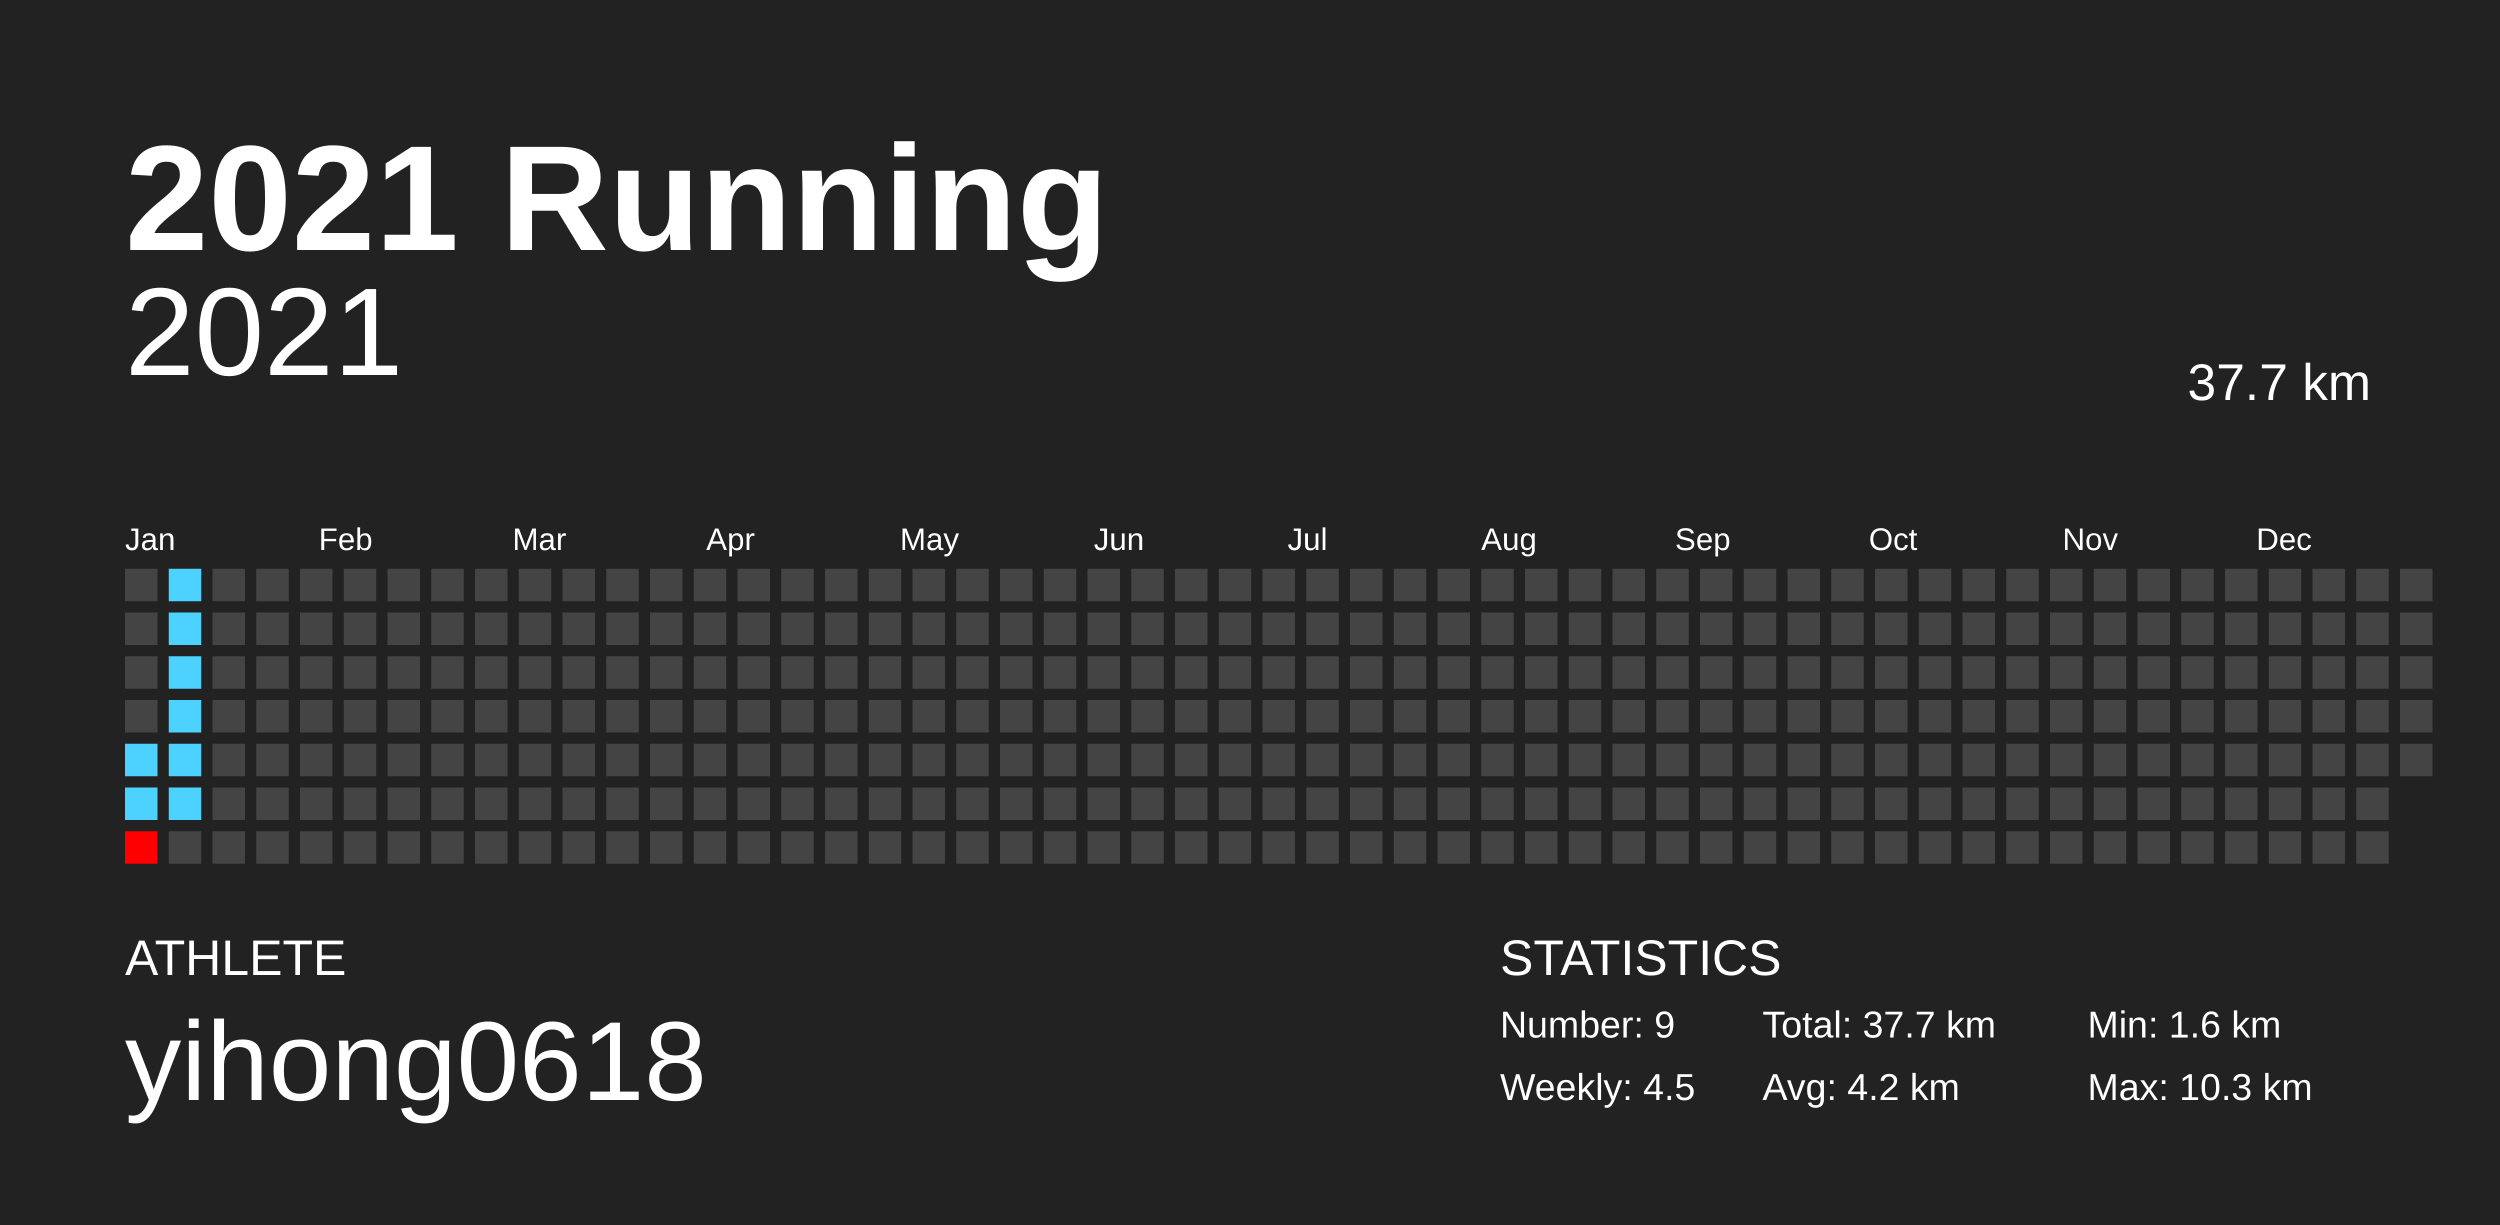
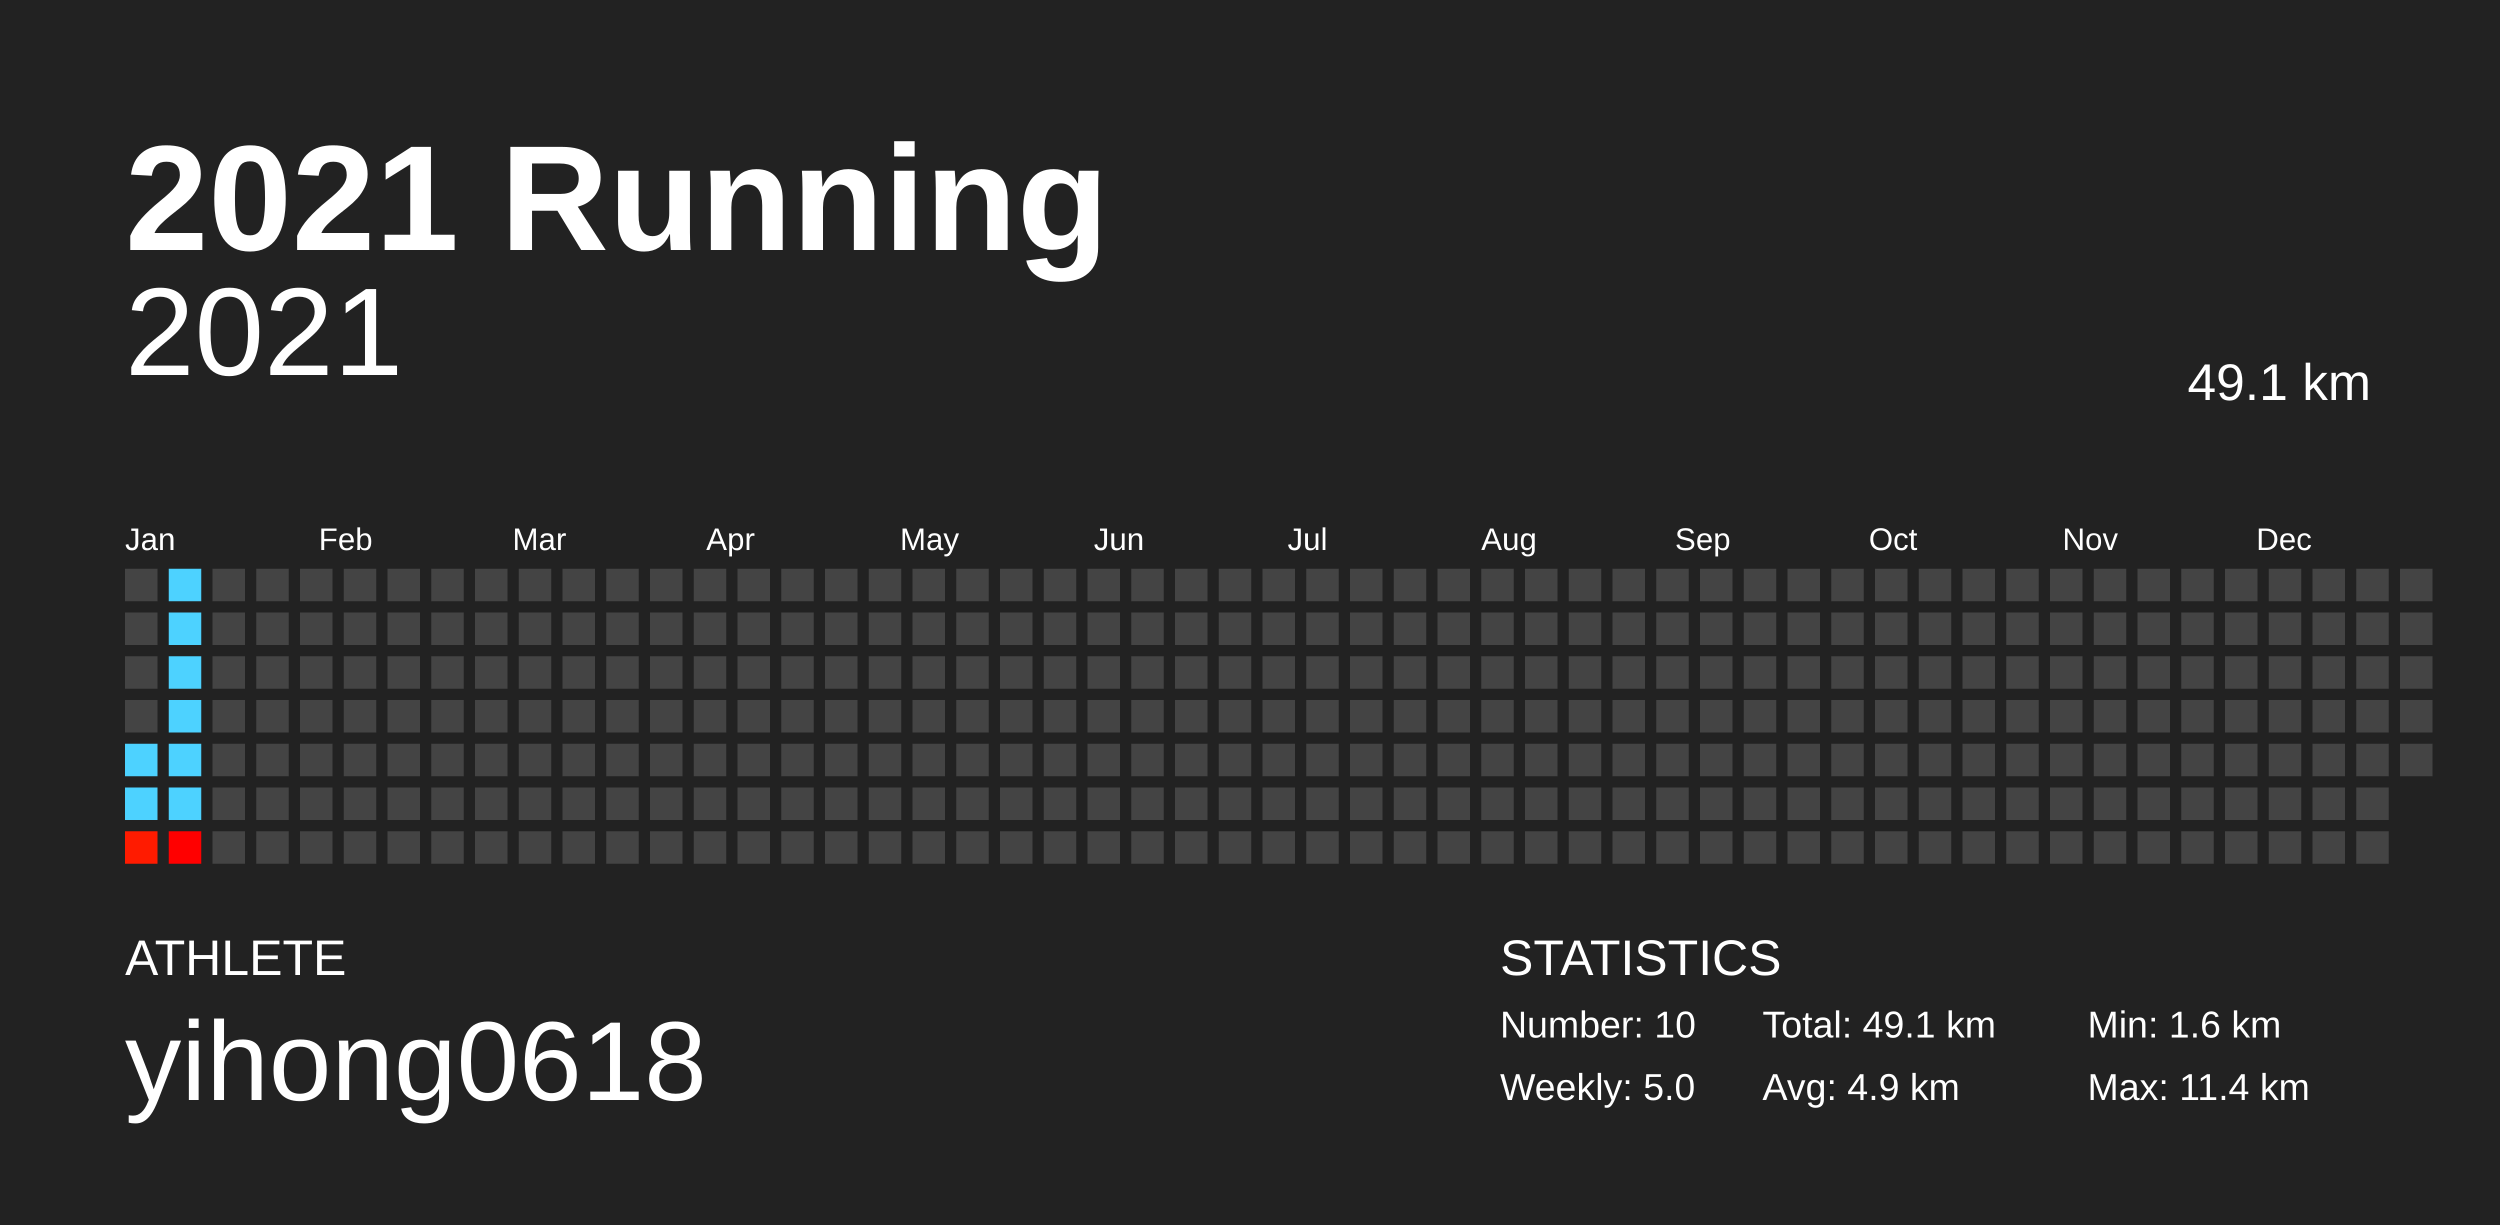
<svg xmlns="http://www.w3.org/2000/svg" baseProfile="full" height="98mm" version="1.1" viewBox="0,0,200,98" width="200mm">
  <defs />
  <rect fill="#222222" height="98" width="200" x="0" y="0" />
  <text fill="#FFFFFF" style="font-size:12px; font-family:Arial; font-weight:bold;" x="10" y="20">2021 Running</text>
  <text fill="#FFFFFF" style="font-size:4px; font-family:Arial" x="10" y="78">ATHLETE</text>
  <text fill="#FFFFFF" style="font-size:9px; font-family:Arial" x="10" y="88">yihong0618</text>
  <text fill="#FFFFFF" style="font-size:4px; font-family:Arial" x="120" y="78">STATISTICS</text>
-   <text fill="#FFFFFF" style="font-size:3px; font-family:Arial" x="120" y="83">Number: 9</text>
-   <text fill="#FFFFFF" style="font-size:3px; font-family:Arial" x="120" y="88">Weekly: 4.5</text>
-   <text fill="#FFFFFF" style="font-size:3px; font-family:Arial" x="141" y="83">Total: 37.7 km</text>
-   <text fill="#FFFFFF" style="font-size:3px; font-family:Arial" x="141" y="88">Avg: 4.2 km</text>
+   <text fill="#FFFFFF" style="font-size:3px; font-family:Arial" x="120" y="83">Number: 10</text>
+   <text fill="#FFFFFF" style="font-size:3px; font-family:Arial" x="120" y="88">Weekly: 5.0</text>
+   <text fill="#FFFFFF" style="font-size:3px; font-family:Arial" x="141" y="83">Total: 49.1 km</text>
+   <text fill="#FFFFFF" style="font-size:3px; font-family:Arial" x="141" y="88">Avg: 4.9 km</text>
  <text fill="#FFFFFF" style="font-size:3px; font-family:Arial" x="167" y="83">Min: 1.6 km</text>
-   <text fill="#FFFFFF" style="font-size:3px; font-family:Arial" x="167" y="88">Max: 10.3 km</text>
+   <text fill="#FFFFFF" style="font-size:3px; font-family:Arial" x="167" y="88">Max: 11.4 km</text>
  <text alignment-baseline="hanging" fill="#FFFFFF" style="font-size:10.0px; font-family:Arial;" x="10" y="30">2021</text>
-   <text alignment-baseline="hanging" fill="#FFFFFF" style="font-size:4.125px; font-family:Arial;" x="175" y="32">37.7 km</text>
+   <text alignment-baseline="hanging" fill="#FFFFFF" style="font-size:4.125px; font-family:Arial;" x="175" y="32">49.1 km</text>
  <text fill="#FFFFFF" style="font-size:2.5px; font-family:Arial" x="10.0" y="44">Jan</text>
  <text fill="#FFFFFF" style="font-size:2.5px; font-family:Arial" x="25.5" y="44">Feb</text>
  <text fill="#FFFFFF" style="font-size:2.5px; font-family:Arial" x="41.0" y="44">Mar</text>
  <text fill="#FFFFFF" style="font-size:2.5px; font-family:Arial" x="56.5" y="44">Apr</text>
  <text fill="#FFFFFF" style="font-size:2.5px; font-family:Arial" x="72.0" y="44">May</text>
  <text fill="#FFFFFF" style="font-size:2.5px; font-family:Arial" x="87.5" y="44">Jun</text>
  <text fill="#FFFFFF" style="font-size:2.5px; font-family:Arial" x="103.0" y="44">Jul</text>
  <text fill="#FFFFFF" style="font-size:2.5px; font-family:Arial" x="118.5" y="44">Aug</text>
  <text fill="#FFFFFF" style="font-size:2.5px; font-family:Arial" x="134.0" y="44">Sep</text>
  <text fill="#FFFFFF" style="font-size:2.5px; font-family:Arial" x="149.5" y="44">Oct</text>
  <text fill="#FFFFFF" style="font-size:2.5px; font-family:Arial" x="165.0" y="44">Nov</text>
  <text fill="#FFFFFF" style="font-size:2.5px; font-family:Arial" x="180.5" y="44">Dec</text>
  <rect fill="#444444" height="2.6" width="2.6" x="10.0" y="45.5" />
  <rect fill="#444444" height="2.6" width="2.6" x="10.0" y="49.0" />
  <rect fill="#444444" height="2.6" width="2.6" x="10.0" y="52.5" />
  <rect fill="#444444" height="2.6" width="2.6" x="10.0" y="56.0" />
  <rect fill="#4dd2ff" height="2.6" width="2.6" x="10.0" y="59.5" />
  <rect fill="#4dd2ff" height="2.6" width="2.6" x="10.0" y="63.0" />
-   <rect fill="#ff0000" height="2.6" width="2.6" x="10.0" y="66.5" />
+   <rect fill="#ff1b00" height="2.6" width="2.6" x="10.0" y="66.5" />
  <rect fill="#4dd2ff" height="2.6" width="2.6" x="13.5" y="45.5" />
  <rect fill="#4dd2ff" height="2.6" width="2.6" x="13.5" y="49.0" />
  <rect fill="#4dd2ff" height="2.6" width="2.6" x="13.5" y="52.5" />
  <rect fill="#4dd2ff" height="2.6" width="2.6" x="13.5" y="56.0" />
  <rect fill="#4dd2ff" height="2.6" width="2.6" x="13.5" y="59.5" />
  <rect fill="#4dd2ff" height="2.6" width="2.6" x="13.5" y="63.0" />
-   <rect fill="#444444" height="2.6" width="2.6" x="13.5" y="66.5" />
+   <rect fill="#ff0000" height="2.6" width="2.6" x="13.5" y="66.5" />
  <rect fill="#444444" height="2.6" width="2.6" x="17.0" y="45.5" />
  <rect fill="#444444" height="2.6" width="2.6" x="17.0" y="49.0" />
  <rect fill="#444444" height="2.6" width="2.6" x="17.0" y="52.5" />
  <rect fill="#444444" height="2.6" width="2.6" x="17.0" y="56.0" />
  <rect fill="#444444" height="2.6" width="2.6" x="17.0" y="59.5" />
  <rect fill="#444444" height="2.6" width="2.6" x="17.0" y="63.0" />
  <rect fill="#444444" height="2.6" width="2.6" x="17.0" y="66.5" />
  <rect fill="#444444" height="2.6" width="2.6" x="20.5" y="45.5" />
  <rect fill="#444444" height="2.6" width="2.6" x="20.5" y="49.0" />
  <rect fill="#444444" height="2.6" width="2.6" x="20.5" y="52.5" />
  <rect fill="#444444" height="2.6" width="2.6" x="20.5" y="56.0" />
  <rect fill="#444444" height="2.6" width="2.6" x="20.5" y="59.5" />
  <rect fill="#444444" height="2.6" width="2.6" x="20.5" y="63.0" />
  <rect fill="#444444" height="2.6" width="2.6" x="20.5" y="66.5" />
  <rect fill="#444444" height="2.6" width="2.6" x="24.0" y="45.5" />
  <rect fill="#444444" height="2.6" width="2.6" x="24.0" y="49.0" />
  <rect fill="#444444" height="2.6" width="2.6" x="24.0" y="52.5" />
  <rect fill="#444444" height="2.6" width="2.6" x="24.0" y="56.0" />
  <rect fill="#444444" height="2.6" width="2.6" x="24.0" y="59.5" />
  <rect fill="#444444" height="2.6" width="2.6" x="24.0" y="63.0" />
  <rect fill="#444444" height="2.6" width="2.6" x="24.0" y="66.5" />
  <rect fill="#444444" height="2.6" width="2.6" x="27.5" y="45.5" />
  <rect fill="#444444" height="2.6" width="2.6" x="27.5" y="49.0" />
  <rect fill="#444444" height="2.6" width="2.6" x="27.5" y="52.5" />
  <rect fill="#444444" height="2.6" width="2.6" x="27.5" y="56.0" />
  <rect fill="#444444" height="2.6" width="2.6" x="27.5" y="59.5" />
  <rect fill="#444444" height="2.6" width="2.6" x="27.5" y="63.0" />
  <rect fill="#444444" height="2.6" width="2.6" x="27.5" y="66.5" />
  <rect fill="#444444" height="2.6" width="2.6" x="31.0" y="45.5" />
  <rect fill="#444444" height="2.6" width="2.6" x="31.0" y="49.0" />
  <rect fill="#444444" height="2.6" width="2.6" x="31.0" y="52.5" />
  <rect fill="#444444" height="2.6" width="2.6" x="31.0" y="56.0" />
  <rect fill="#444444" height="2.6" width="2.6" x="31.0" y="59.5" />
  <rect fill="#444444" height="2.6" width="2.6" x="31.0" y="63.0" />
  <rect fill="#444444" height="2.6" width="2.6" x="31.0" y="66.5" />
  <rect fill="#444444" height="2.6" width="2.6" x="34.5" y="45.5" />
  <rect fill="#444444" height="2.6" width="2.6" x="34.5" y="49.0" />
  <rect fill="#444444" height="2.6" width="2.6" x="34.5" y="52.5" />
  <rect fill="#444444" height="2.6" width="2.6" x="34.5" y="56.0" />
  <rect fill="#444444" height="2.6" width="2.6" x="34.5" y="59.5" />
  <rect fill="#444444" height="2.6" width="2.6" x="34.5" y="63.0" />
  <rect fill="#444444" height="2.6" width="2.6" x="34.5" y="66.5" />
  <rect fill="#444444" height="2.6" width="2.6" x="38.0" y="45.5" />
  <rect fill="#444444" height="2.6" width="2.6" x="38.0" y="49.0" />
  <rect fill="#444444" height="2.6" width="2.6" x="38.0" y="52.5" />
  <rect fill="#444444" height="2.6" width="2.6" x="38.0" y="56.0" />
  <rect fill="#444444" height="2.6" width="2.6" x="38.0" y="59.5" />
  <rect fill="#444444" height="2.6" width="2.6" x="38.0" y="63.0" />
  <rect fill="#444444" height="2.6" width="2.6" x="38.0" y="66.5" />
  <rect fill="#444444" height="2.6" width="2.6" x="41.5" y="45.5" />
  <rect fill="#444444" height="2.6" width="2.6" x="41.5" y="49.0" />
  <rect fill="#444444" height="2.6" width="2.6" x="41.5" y="52.5" />
  <rect fill="#444444" height="2.6" width="2.6" x="41.5" y="56.0" />
  <rect fill="#444444" height="2.6" width="2.6" x="41.5" y="59.5" />
  <rect fill="#444444" height="2.6" width="2.6" x="41.5" y="63.0" />
  <rect fill="#444444" height="2.6" width="2.6" x="41.5" y="66.5" />
  <rect fill="#444444" height="2.6" width="2.6" x="45.0" y="45.5" />
  <rect fill="#444444" height="2.6" width="2.6" x="45.0" y="49.0" />
  <rect fill="#444444" height="2.6" width="2.6" x="45.0" y="52.5" />
  <rect fill="#444444" height="2.6" width="2.6" x="45.0" y="56.0" />
  <rect fill="#444444" height="2.6" width="2.6" x="45.0" y="59.5" />
  <rect fill="#444444" height="2.6" width="2.6" x="45.0" y="63.0" />
  <rect fill="#444444" height="2.6" width="2.6" x="45.0" y="66.5" />
  <rect fill="#444444" height="2.6" width="2.6" x="48.5" y="45.5" />
  <rect fill="#444444" height="2.6" width="2.6" x="48.5" y="49.0" />
  <rect fill="#444444" height="2.6" width="2.6" x="48.5" y="52.5" />
  <rect fill="#444444" height="2.6" width="2.6" x="48.5" y="56.0" />
  <rect fill="#444444" height="2.6" width="2.6" x="48.5" y="59.5" />
  <rect fill="#444444" height="2.6" width="2.6" x="48.5" y="63.0" />
  <rect fill="#444444" height="2.6" width="2.6" x="48.5" y="66.5" />
  <rect fill="#444444" height="2.6" width="2.6" x="52.0" y="45.5" />
  <rect fill="#444444" height="2.6" width="2.6" x="52.0" y="49.0" />
  <rect fill="#444444" height="2.6" width="2.6" x="52.0" y="52.5" />
  <rect fill="#444444" height="2.6" width="2.6" x="52.0" y="56.0" />
  <rect fill="#444444" height="2.6" width="2.6" x="52.0" y="59.5" />
  <rect fill="#444444" height="2.6" width="2.6" x="52.0" y="63.0" />
  <rect fill="#444444" height="2.6" width="2.6" x="52.0" y="66.5" />
  <rect fill="#444444" height="2.6" width="2.6" x="55.5" y="45.5" />
  <rect fill="#444444" height="2.6" width="2.6" x="55.5" y="49.0" />
  <rect fill="#444444" height="2.6" width="2.6" x="55.5" y="52.5" />
  <rect fill="#444444" height="2.6" width="2.6" x="55.5" y="56.0" />
  <rect fill="#444444" height="2.6" width="2.6" x="55.5" y="59.5" />
  <rect fill="#444444" height="2.6" width="2.6" x="55.5" y="63.0" />
  <rect fill="#444444" height="2.6" width="2.6" x="55.5" y="66.5" />
  <rect fill="#444444" height="2.6" width="2.6" x="59.0" y="45.5" />
  <rect fill="#444444" height="2.6" width="2.6" x="59.0" y="49.0" />
  <rect fill="#444444" height="2.6" width="2.6" x="59.0" y="52.5" />
  <rect fill="#444444" height="2.6" width="2.6" x="59.0" y="56.0" />
  <rect fill="#444444" height="2.6" width="2.6" x="59.0" y="59.5" />
  <rect fill="#444444" height="2.6" width="2.6" x="59.0" y="63.0" />
  <rect fill="#444444" height="2.6" width="2.6" x="59.0" y="66.5" />
  <rect fill="#444444" height="2.6" width="2.6" x="62.5" y="45.5" />
  <rect fill="#444444" height="2.6" width="2.6" x="62.5" y="49.0" />
  <rect fill="#444444" height="2.6" width="2.6" x="62.5" y="52.5" />
  <rect fill="#444444" height="2.6" width="2.6" x="62.5" y="56.0" />
  <rect fill="#444444" height="2.6" width="2.6" x="62.5" y="59.5" />
  <rect fill="#444444" height="2.6" width="2.6" x="62.5" y="63.0" />
  <rect fill="#444444" height="2.6" width="2.6" x="62.5" y="66.5" />
  <rect fill="#444444" height="2.6" width="2.6" x="66.0" y="45.5" />
  <rect fill="#444444" height="2.6" width="2.6" x="66.0" y="49.0" />
  <rect fill="#444444" height="2.6" width="2.6" x="66.0" y="52.5" />
  <rect fill="#444444" height="2.6" width="2.6" x="66.0" y="56.0" />
  <rect fill="#444444" height="2.6" width="2.6" x="66.0" y="59.5" />
  <rect fill="#444444" height="2.6" width="2.6" x="66.0" y="63.0" />
  <rect fill="#444444" height="2.6" width="2.6" x="66.0" y="66.5" />
  <rect fill="#444444" height="2.6" width="2.6" x="69.5" y="45.5" />
  <rect fill="#444444" height="2.6" width="2.6" x="69.5" y="49.0" />
  <rect fill="#444444" height="2.6" width="2.6" x="69.5" y="52.5" />
  <rect fill="#444444" height="2.6" width="2.6" x="69.5" y="56.0" />
  <rect fill="#444444" height="2.6" width="2.6" x="69.5" y="59.5" />
  <rect fill="#444444" height="2.6" width="2.6" x="69.5" y="63.0" />
  <rect fill="#444444" height="2.6" width="2.6" x="69.5" y="66.5" />
  <rect fill="#444444" height="2.6" width="2.6" x="73.0" y="45.5" />
  <rect fill="#444444" height="2.6" width="2.6" x="73.0" y="49.0" />
  <rect fill="#444444" height="2.6" width="2.6" x="73.0" y="52.5" />
  <rect fill="#444444" height="2.6" width="2.6" x="73.0" y="56.0" />
  <rect fill="#444444" height="2.6" width="2.6" x="73.0" y="59.5" />
  <rect fill="#444444" height="2.6" width="2.6" x="73.0" y="63.0" />
  <rect fill="#444444" height="2.6" width="2.6" x="73.0" y="66.5" />
  <rect fill="#444444" height="2.6" width="2.6" x="76.5" y="45.5" />
  <rect fill="#444444" height="2.6" width="2.6" x="76.5" y="49.0" />
  <rect fill="#444444" height="2.6" width="2.6" x="76.5" y="52.5" />
  <rect fill="#444444" height="2.6" width="2.6" x="76.5" y="56.0" />
  <rect fill="#444444" height="2.6" width="2.6" x="76.5" y="59.5" />
  <rect fill="#444444" height="2.6" width="2.6" x="76.5" y="63.0" />
  <rect fill="#444444" height="2.6" width="2.6" x="76.5" y="66.5" />
  <rect fill="#444444" height="2.6" width="2.6" x="80.0" y="45.5" />
  <rect fill="#444444" height="2.6" width="2.6" x="80.0" y="49.0" />
  <rect fill="#444444" height="2.6" width="2.6" x="80.0" y="52.5" />
  <rect fill="#444444" height="2.6" width="2.6" x="80.0" y="56.0" />
  <rect fill="#444444" height="2.6" width="2.6" x="80.0" y="59.5" />
  <rect fill="#444444" height="2.6" width="2.6" x="80.0" y="63.0" />
  <rect fill="#444444" height="2.6" width="2.6" x="80.0" y="66.5" />
  <rect fill="#444444" height="2.6" width="2.6" x="83.5" y="45.5" />
  <rect fill="#444444" height="2.6" width="2.6" x="83.5" y="49.0" />
  <rect fill="#444444" height="2.6" width="2.6" x="83.5" y="52.5" />
  <rect fill="#444444" height="2.6" width="2.6" x="83.5" y="56.0" />
  <rect fill="#444444" height="2.6" width="2.6" x="83.5" y="59.5" />
  <rect fill="#444444" height="2.6" width="2.6" x="83.5" y="63.0" />
  <rect fill="#444444" height="2.6" width="2.6" x="83.5" y="66.5" />
  <rect fill="#444444" height="2.6" width="2.6" x="87.0" y="45.5" />
  <rect fill="#444444" height="2.6" width="2.6" x="87.0" y="49.0" />
  <rect fill="#444444" height="2.6" width="2.6" x="87.0" y="52.5" />
  <rect fill="#444444" height="2.6" width="2.6" x="87.0" y="56.0" />
  <rect fill="#444444" height="2.6" width="2.6" x="87.0" y="59.5" />
  <rect fill="#444444" height="2.6" width="2.6" x="87.0" y="63.0" />
  <rect fill="#444444" height="2.6" width="2.6" x="87.0" y="66.5" />
  <rect fill="#444444" height="2.6" width="2.6" x="90.5" y="45.5" />
  <rect fill="#444444" height="2.6" width="2.6" x="90.5" y="49.0" />
  <rect fill="#444444" height="2.6" width="2.6" x="90.5" y="52.5" />
  <rect fill="#444444" height="2.6" width="2.6" x="90.5" y="56.0" />
  <rect fill="#444444" height="2.6" width="2.6" x="90.5" y="59.5" />
  <rect fill="#444444" height="2.6" width="2.6" x="90.5" y="63.0" />
  <rect fill="#444444" height="2.6" width="2.6" x="90.5" y="66.5" />
  <rect fill="#444444" height="2.6" width="2.6" x="94.0" y="45.5" />
  <rect fill="#444444" height="2.6" width="2.6" x="94.0" y="49.0" />
  <rect fill="#444444" height="2.6" width="2.6" x="94.0" y="52.5" />
  <rect fill="#444444" height="2.6" width="2.6" x="94.0" y="56.0" />
  <rect fill="#444444" height="2.6" width="2.6" x="94.0" y="59.5" />
  <rect fill="#444444" height="2.6" width="2.6" x="94.0" y="63.0" />
  <rect fill="#444444" height="2.6" width="2.6" x="94.0" y="66.5" />
  <rect fill="#444444" height="2.6" width="2.6" x="97.5" y="45.5" />
  <rect fill="#444444" height="2.6" width="2.6" x="97.5" y="49.0" />
  <rect fill="#444444" height="2.6" width="2.6" x="97.5" y="52.5" />
  <rect fill="#444444" height="2.6" width="2.6" x="97.5" y="56.0" />
  <rect fill="#444444" height="2.6" width="2.6" x="97.5" y="59.5" />
  <rect fill="#444444" height="2.6" width="2.6" x="97.5" y="63.0" />
  <rect fill="#444444" height="2.6" width="2.6" x="97.5" y="66.5" />
  <rect fill="#444444" height="2.6" width="2.6" x="101.0" y="45.5" />
  <rect fill="#444444" height="2.6" width="2.6" x="101.0" y="49.0" />
  <rect fill="#444444" height="2.6" width="2.6" x="101.0" y="52.5" />
  <rect fill="#444444" height="2.6" width="2.6" x="101.0" y="56.0" />
  <rect fill="#444444" height="2.6" width="2.6" x="101.0" y="59.5" />
  <rect fill="#444444" height="2.6" width="2.6" x="101.0" y="63.0" />
  <rect fill="#444444" height="2.6" width="2.6" x="101.0" y="66.5" />
  <rect fill="#444444" height="2.6" width="2.6" x="104.5" y="45.5" />
  <rect fill="#444444" height="2.6" width="2.6" x="104.5" y="49.0" />
  <rect fill="#444444" height="2.6" width="2.6" x="104.5" y="52.5" />
  <rect fill="#444444" height="2.6" width="2.6" x="104.5" y="56.0" />
  <rect fill="#444444" height="2.6" width="2.6" x="104.5" y="59.5" />
  <rect fill="#444444" height="2.6" width="2.6" x="104.5" y="63.0" />
  <rect fill="#444444" height="2.6" width="2.6" x="104.5" y="66.5" />
  <rect fill="#444444" height="2.6" width="2.6" x="108.0" y="45.5" />
  <rect fill="#444444" height="2.6" width="2.6" x="108.0" y="49.0" />
  <rect fill="#444444" height="2.6" width="2.6" x="108.0" y="52.5" />
  <rect fill="#444444" height="2.6" width="2.6" x="108.0" y="56.0" />
  <rect fill="#444444" height="2.6" width="2.6" x="108.0" y="59.5" />
  <rect fill="#444444" height="2.6" width="2.6" x="108.0" y="63.0" />
  <rect fill="#444444" height="2.6" width="2.6" x="108.0" y="66.5" />
  <rect fill="#444444" height="2.6" width="2.6" x="111.5" y="45.5" />
  <rect fill="#444444" height="2.6" width="2.6" x="111.5" y="49.0" />
  <rect fill="#444444" height="2.6" width="2.6" x="111.5" y="52.5" />
  <rect fill="#444444" height="2.6" width="2.6" x="111.5" y="56.0" />
  <rect fill="#444444" height="2.6" width="2.6" x="111.5" y="59.5" />
  <rect fill="#444444" height="2.6" width="2.6" x="111.5" y="63.0" />
  <rect fill="#444444" height="2.6" width="2.6" x="111.5" y="66.5" />
  <rect fill="#444444" height="2.6" width="2.6" x="115.0" y="45.5" />
  <rect fill="#444444" height="2.6" width="2.6" x="115.0" y="49.0" />
  <rect fill="#444444" height="2.6" width="2.6" x="115.0" y="52.5" />
  <rect fill="#444444" height="2.6" width="2.6" x="115.0" y="56.0" />
  <rect fill="#444444" height="2.6" width="2.6" x="115.0" y="59.5" />
  <rect fill="#444444" height="2.6" width="2.6" x="115.0" y="63.0" />
  <rect fill="#444444" height="2.6" width="2.6" x="115.0" y="66.5" />
  <rect fill="#444444" height="2.6" width="2.6" x="118.5" y="45.5" />
  <rect fill="#444444" height="2.6" width="2.6" x="118.5" y="49.0" />
  <rect fill="#444444" height="2.6" width="2.6" x="118.5" y="52.5" />
  <rect fill="#444444" height="2.6" width="2.6" x="118.5" y="56.0" />
  <rect fill="#444444" height="2.6" width="2.6" x="118.5" y="59.5" />
  <rect fill="#444444" height="2.6" width="2.6" x="118.5" y="63.0" />
  <rect fill="#444444" height="2.6" width="2.6" x="118.5" y="66.5" />
  <rect fill="#444444" height="2.6" width="2.6" x="122.0" y="45.5" />
  <rect fill="#444444" height="2.6" width="2.6" x="122.0" y="49.0" />
  <rect fill="#444444" height="2.6" width="2.6" x="122.0" y="52.5" />
  <rect fill="#444444" height="2.6" width="2.6" x="122.0" y="56.0" />
  <rect fill="#444444" height="2.6" width="2.6" x="122.0" y="59.5" />
  <rect fill="#444444" height="2.6" width="2.6" x="122.0" y="63.0" />
  <rect fill="#444444" height="2.6" width="2.6" x="122.0" y="66.5" />
  <rect fill="#444444" height="2.6" width="2.6" x="125.5" y="45.5" />
  <rect fill="#444444" height="2.6" width="2.6" x="125.5" y="49.0" />
  <rect fill="#444444" height="2.6" width="2.6" x="125.5" y="52.5" />
  <rect fill="#444444" height="2.6" width="2.6" x="125.5" y="56.0" />
  <rect fill="#444444" height="2.6" width="2.6" x="125.5" y="59.5" />
  <rect fill="#444444" height="2.6" width="2.6" x="125.5" y="63.0" />
  <rect fill="#444444" height="2.6" width="2.6" x="125.5" y="66.5" />
  <rect fill="#444444" height="2.6" width="2.6" x="129.0" y="45.5" />
  <rect fill="#444444" height="2.6" width="2.6" x="129.0" y="49.0" />
  <rect fill="#444444" height="2.6" width="2.6" x="129.0" y="52.5" />
  <rect fill="#444444" height="2.6" width="2.6" x="129.0" y="56.0" />
  <rect fill="#444444" height="2.6" width="2.6" x="129.0" y="59.5" />
  <rect fill="#444444" height="2.6" width="2.6" x="129.0" y="63.0" />
  <rect fill="#444444" height="2.6" width="2.6" x="129.0" y="66.5" />
  <rect fill="#444444" height="2.6" width="2.6" x="132.5" y="45.5" />
  <rect fill="#444444" height="2.6" width="2.6" x="132.5" y="49.0" />
  <rect fill="#444444" height="2.6" width="2.6" x="132.5" y="52.5" />
  <rect fill="#444444" height="2.6" width="2.6" x="132.5" y="56.0" />
  <rect fill="#444444" height="2.6" width="2.6" x="132.5" y="59.5" />
  <rect fill="#444444" height="2.6" width="2.6" x="132.5" y="63.0" />
  <rect fill="#444444" height="2.6" width="2.6" x="132.5" y="66.5" />
  <rect fill="#444444" height="2.6" width="2.6" x="136.0" y="45.5" />
  <rect fill="#444444" height="2.6" width="2.6" x="136.0" y="49.0" />
  <rect fill="#444444" height="2.6" width="2.6" x="136.0" y="52.5" />
  <rect fill="#444444" height="2.6" width="2.6" x="136.0" y="56.0" />
  <rect fill="#444444" height="2.6" width="2.6" x="136.0" y="59.5" />
  <rect fill="#444444" height="2.6" width="2.6" x="136.0" y="63.0" />
  <rect fill="#444444" height="2.6" width="2.6" x="136.0" y="66.5" />
  <rect fill="#444444" height="2.6" width="2.6" x="139.5" y="45.5" />
  <rect fill="#444444" height="2.6" width="2.6" x="139.5" y="49.0" />
  <rect fill="#444444" height="2.6" width="2.6" x="139.5" y="52.5" />
  <rect fill="#444444" height="2.6" width="2.6" x="139.5" y="56.0" />
  <rect fill="#444444" height="2.6" width="2.6" x="139.5" y="59.5" />
  <rect fill="#444444" height="2.6" width="2.6" x="139.5" y="63.0" />
  <rect fill="#444444" height="2.6" width="2.6" x="139.5" y="66.5" />
  <rect fill="#444444" height="2.6" width="2.6" x="143.0" y="45.5" />
  <rect fill="#444444" height="2.6" width="2.6" x="143.0" y="49.0" />
  <rect fill="#444444" height="2.6" width="2.6" x="143.0" y="52.5" />
  <rect fill="#444444" height="2.6" width="2.6" x="143.0" y="56.0" />
  <rect fill="#444444" height="2.6" width="2.6" x="143.0" y="59.5" />
  <rect fill="#444444" height="2.6" width="2.6" x="143.0" y="63.0" />
  <rect fill="#444444" height="2.6" width="2.6" x="143.0" y="66.5" />
  <rect fill="#444444" height="2.6" width="2.6" x="146.5" y="45.5" />
  <rect fill="#444444" height="2.6" width="2.6" x="146.5" y="49.0" />
  <rect fill="#444444" height="2.6" width="2.6" x="146.5" y="52.5" />
  <rect fill="#444444" height="2.6" width="2.6" x="146.5" y="56.0" />
  <rect fill="#444444" height="2.6" width="2.6" x="146.5" y="59.5" />
  <rect fill="#444444" height="2.6" width="2.6" x="146.5" y="63.0" />
  <rect fill="#444444" height="2.6" width="2.6" x="146.5" y="66.5" />
  <rect fill="#444444" height="2.6" width="2.6" x="150.0" y="45.5" />
  <rect fill="#444444" height="2.6" width="2.6" x="150.0" y="49.0" />
  <rect fill="#444444" height="2.6" width="2.6" x="150.0" y="52.5" />
  <rect fill="#444444" height="2.6" width="2.6" x="150.0" y="56.0" />
  <rect fill="#444444" height="2.6" width="2.6" x="150.0" y="59.5" />
  <rect fill="#444444" height="2.6" width="2.6" x="150.0" y="63.0" />
  <rect fill="#444444" height="2.6" width="2.6" x="150.0" y="66.5" />
  <rect fill="#444444" height="2.6" width="2.6" x="153.5" y="45.5" />
  <rect fill="#444444" height="2.6" width="2.6" x="153.5" y="49.0" />
  <rect fill="#444444" height="2.6" width="2.6" x="153.5" y="52.5" />
  <rect fill="#444444" height="2.6" width="2.6" x="153.5" y="56.0" />
  <rect fill="#444444" height="2.6" width="2.6" x="153.5" y="59.5" />
  <rect fill="#444444" height="2.6" width="2.6" x="153.5" y="63.0" />
  <rect fill="#444444" height="2.6" width="2.6" x="153.5" y="66.5" />
  <rect fill="#444444" height="2.6" width="2.6" x="157.0" y="45.5" />
  <rect fill="#444444" height="2.6" width="2.6" x="157.0" y="49.0" />
  <rect fill="#444444" height="2.6" width="2.6" x="157.0" y="52.5" />
  <rect fill="#444444" height="2.6" width="2.6" x="157.0" y="56.0" />
  <rect fill="#444444" height="2.6" width="2.6" x="157.0" y="59.5" />
  <rect fill="#444444" height="2.6" width="2.6" x="157.0" y="63.0" />
  <rect fill="#444444" height="2.6" width="2.6" x="157.0" y="66.5" />
  <rect fill="#444444" height="2.6" width="2.6" x="160.5" y="45.5" />
  <rect fill="#444444" height="2.6" width="2.6" x="160.5" y="49.0" />
  <rect fill="#444444" height="2.6" width="2.6" x="160.5" y="52.5" />
  <rect fill="#444444" height="2.6" width="2.6" x="160.5" y="56.0" />
  <rect fill="#444444" height="2.6" width="2.6" x="160.5" y="59.5" />
  <rect fill="#444444" height="2.6" width="2.6" x="160.5" y="63.0" />
  <rect fill="#444444" height="2.6" width="2.6" x="160.5" y="66.5" />
  <rect fill="#444444" height="2.6" width="2.6" x="164.0" y="45.5" />
  <rect fill="#444444" height="2.6" width="2.6" x="164.0" y="49.0" />
  <rect fill="#444444" height="2.6" width="2.6" x="164.0" y="52.5" />
  <rect fill="#444444" height="2.6" width="2.6" x="164.0" y="56.0" />
  <rect fill="#444444" height="2.6" width="2.6" x="164.0" y="59.5" />
  <rect fill="#444444" height="2.6" width="2.6" x="164.0" y="63.0" />
  <rect fill="#444444" height="2.6" width="2.6" x="164.0" y="66.5" />
  <rect fill="#444444" height="2.6" width="2.6" x="167.5" y="45.5" />
  <rect fill="#444444" height="2.6" width="2.6" x="167.5" y="49.0" />
  <rect fill="#444444" height="2.6" width="2.6" x="167.5" y="52.5" />
  <rect fill="#444444" height="2.6" width="2.6" x="167.5" y="56.0" />
  <rect fill="#444444" height="2.6" width="2.6" x="167.5" y="59.5" />
  <rect fill="#444444" height="2.6" width="2.6" x="167.5" y="63.0" />
  <rect fill="#444444" height="2.6" width="2.6" x="167.5" y="66.5" />
  <rect fill="#444444" height="2.6" width="2.6" x="171.0" y="45.5" />
  <rect fill="#444444" height="2.6" width="2.6" x="171.0" y="49.0" />
  <rect fill="#444444" height="2.6" width="2.6" x="171.0" y="52.5" />
  <rect fill="#444444" height="2.6" width="2.6" x="171.0" y="56.0" />
  <rect fill="#444444" height="2.6" width="2.6" x="171.0" y="59.5" />
  <rect fill="#444444" height="2.6" width="2.6" x="171.0" y="63.0" />
  <rect fill="#444444" height="2.6" width="2.6" x="171.0" y="66.5" />
  <rect fill="#444444" height="2.6" width="2.6" x="174.5" y="45.5" />
  <rect fill="#444444" height="2.6" width="2.6" x="174.5" y="49.0" />
  <rect fill="#444444" height="2.6" width="2.6" x="174.5" y="52.5" />
  <rect fill="#444444" height="2.6" width="2.6" x="174.5" y="56.0" />
  <rect fill="#444444" height="2.6" width="2.6" x="174.5" y="59.5" />
  <rect fill="#444444" height="2.6" width="2.6" x="174.5" y="63.0" />
  <rect fill="#444444" height="2.6" width="2.6" x="174.5" y="66.5" />
  <rect fill="#444444" height="2.6" width="2.6" x="178.0" y="45.5" />
  <rect fill="#444444" height="2.6" width="2.6" x="178.0" y="49.0" />
  <rect fill="#444444" height="2.6" width="2.6" x="178.0" y="52.5" />
  <rect fill="#444444" height="2.6" width="2.6" x="178.0" y="56.0" />
  <rect fill="#444444" height="2.6" width="2.6" x="178.0" y="59.5" />
  <rect fill="#444444" height="2.6" width="2.6" x="178.0" y="63.0" />
  <rect fill="#444444" height="2.6" width="2.6" x="178.0" y="66.5" />
  <rect fill="#444444" height="2.6" width="2.6" x="181.5" y="45.5" />
  <rect fill="#444444" height="2.6" width="2.6" x="181.5" y="49.0" />
  <rect fill="#444444" height="2.6" width="2.6" x="181.5" y="52.5" />
  <rect fill="#444444" height="2.6" width="2.6" x="181.5" y="56.0" />
  <rect fill="#444444" height="2.6" width="2.6" x="181.5" y="59.5" />
  <rect fill="#444444" height="2.6" width="2.6" x="181.5" y="63.0" />
  <rect fill="#444444" height="2.6" width="2.6" x="181.5" y="66.5" />
  <rect fill="#444444" height="2.6" width="2.6" x="185.0" y="45.5" />
  <rect fill="#444444" height="2.6" width="2.6" x="185.0" y="49.0" />
  <rect fill="#444444" height="2.6" width="2.6" x="185.0" y="52.5" />
  <rect fill="#444444" height="2.6" width="2.6" x="185.0" y="56.0" />
  <rect fill="#444444" height="2.6" width="2.6" x="185.0" y="59.5" />
  <rect fill="#444444" height="2.6" width="2.6" x="185.0" y="63.0" />
  <rect fill="#444444" height="2.6" width="2.6" x="185.0" y="66.5" />
  <rect fill="#444444" height="2.6" width="2.6" x="188.5" y="45.5" />
  <rect fill="#444444" height="2.6" width="2.6" x="188.5" y="49.0" />
  <rect fill="#444444" height="2.6" width="2.6" x="188.5" y="52.5" />
  <rect fill="#444444" height="2.6" width="2.6" x="188.5" y="56.0" />
  <rect fill="#444444" height="2.6" width="2.6" x="188.5" y="59.5" />
  <rect fill="#444444" height="2.6" width="2.6" x="188.5" y="63.0" />
  <rect fill="#444444" height="2.6" width="2.6" x="188.5" y="66.5" />
  <rect fill="#444444" height="2.6" width="2.6" x="192.0" y="45.5" />
  <rect fill="#444444" height="2.6" width="2.6" x="192.0" y="49.0" />
  <rect fill="#444444" height="2.6" width="2.6" x="192.0" y="52.5" />
  <rect fill="#444444" height="2.6" width="2.6" x="192.0" y="56.0" />
  <rect fill="#444444" height="2.6" width="2.6" x="192.0" y="59.5" />
</svg>
